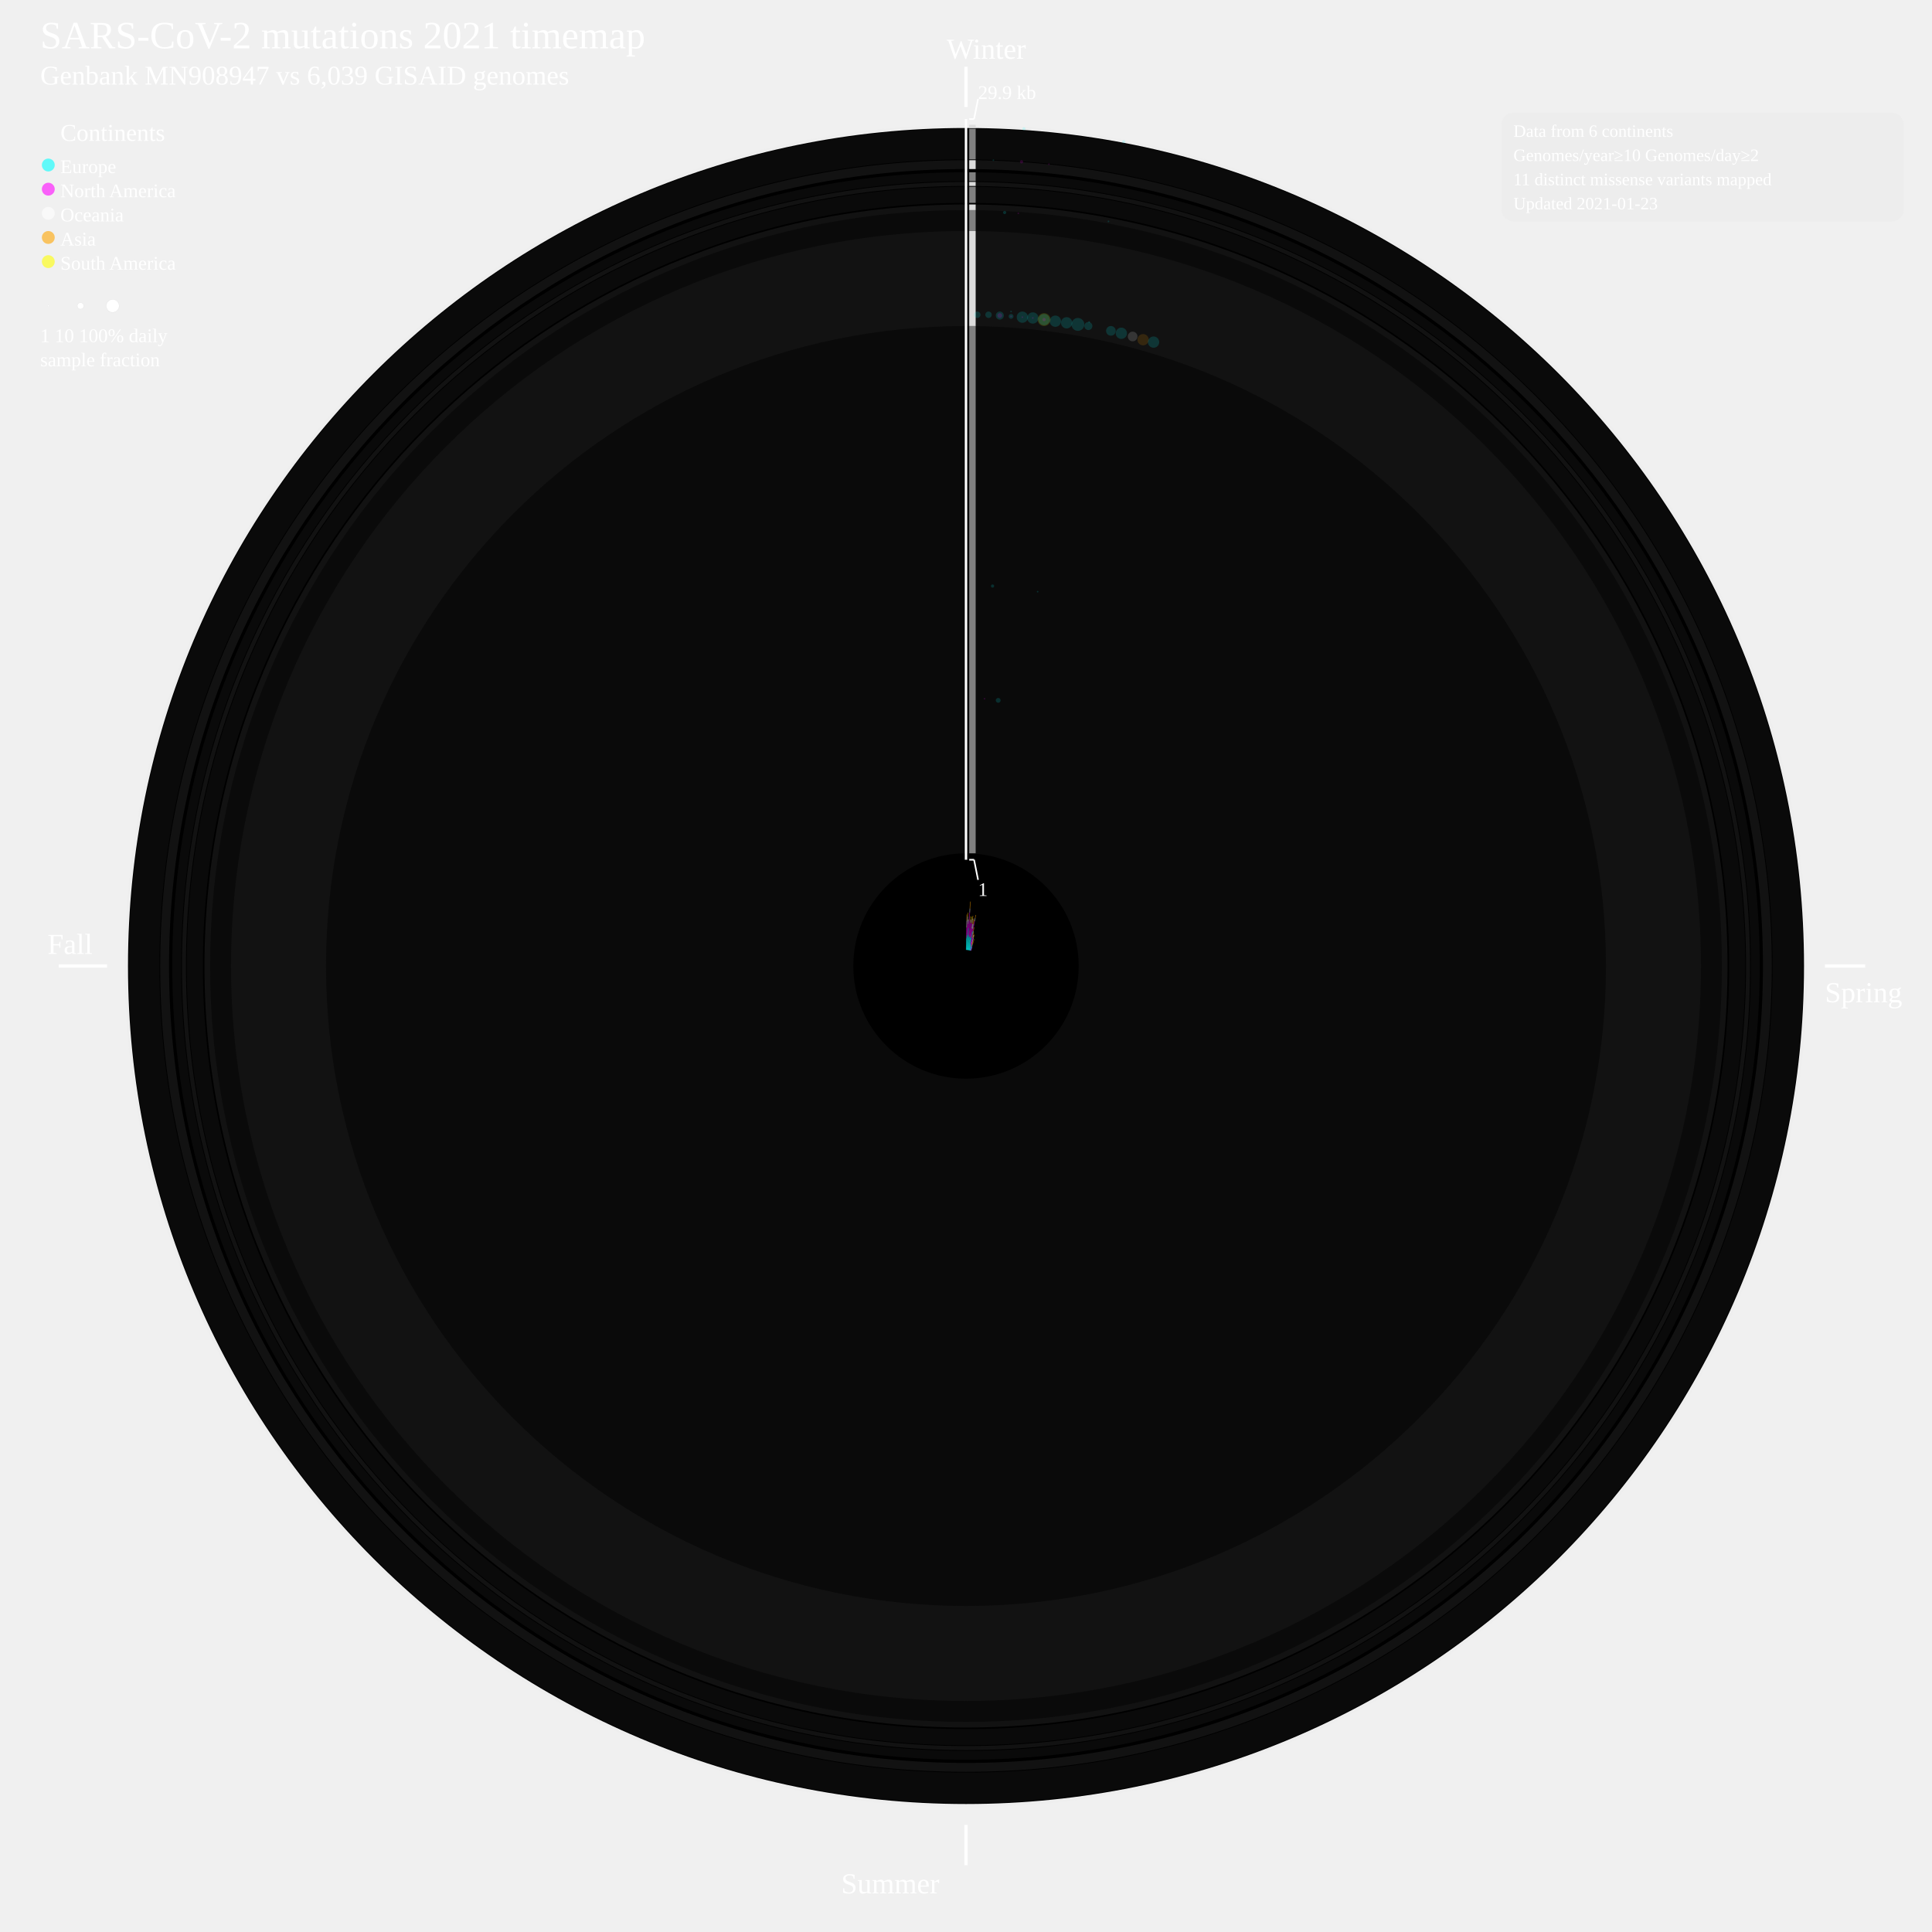
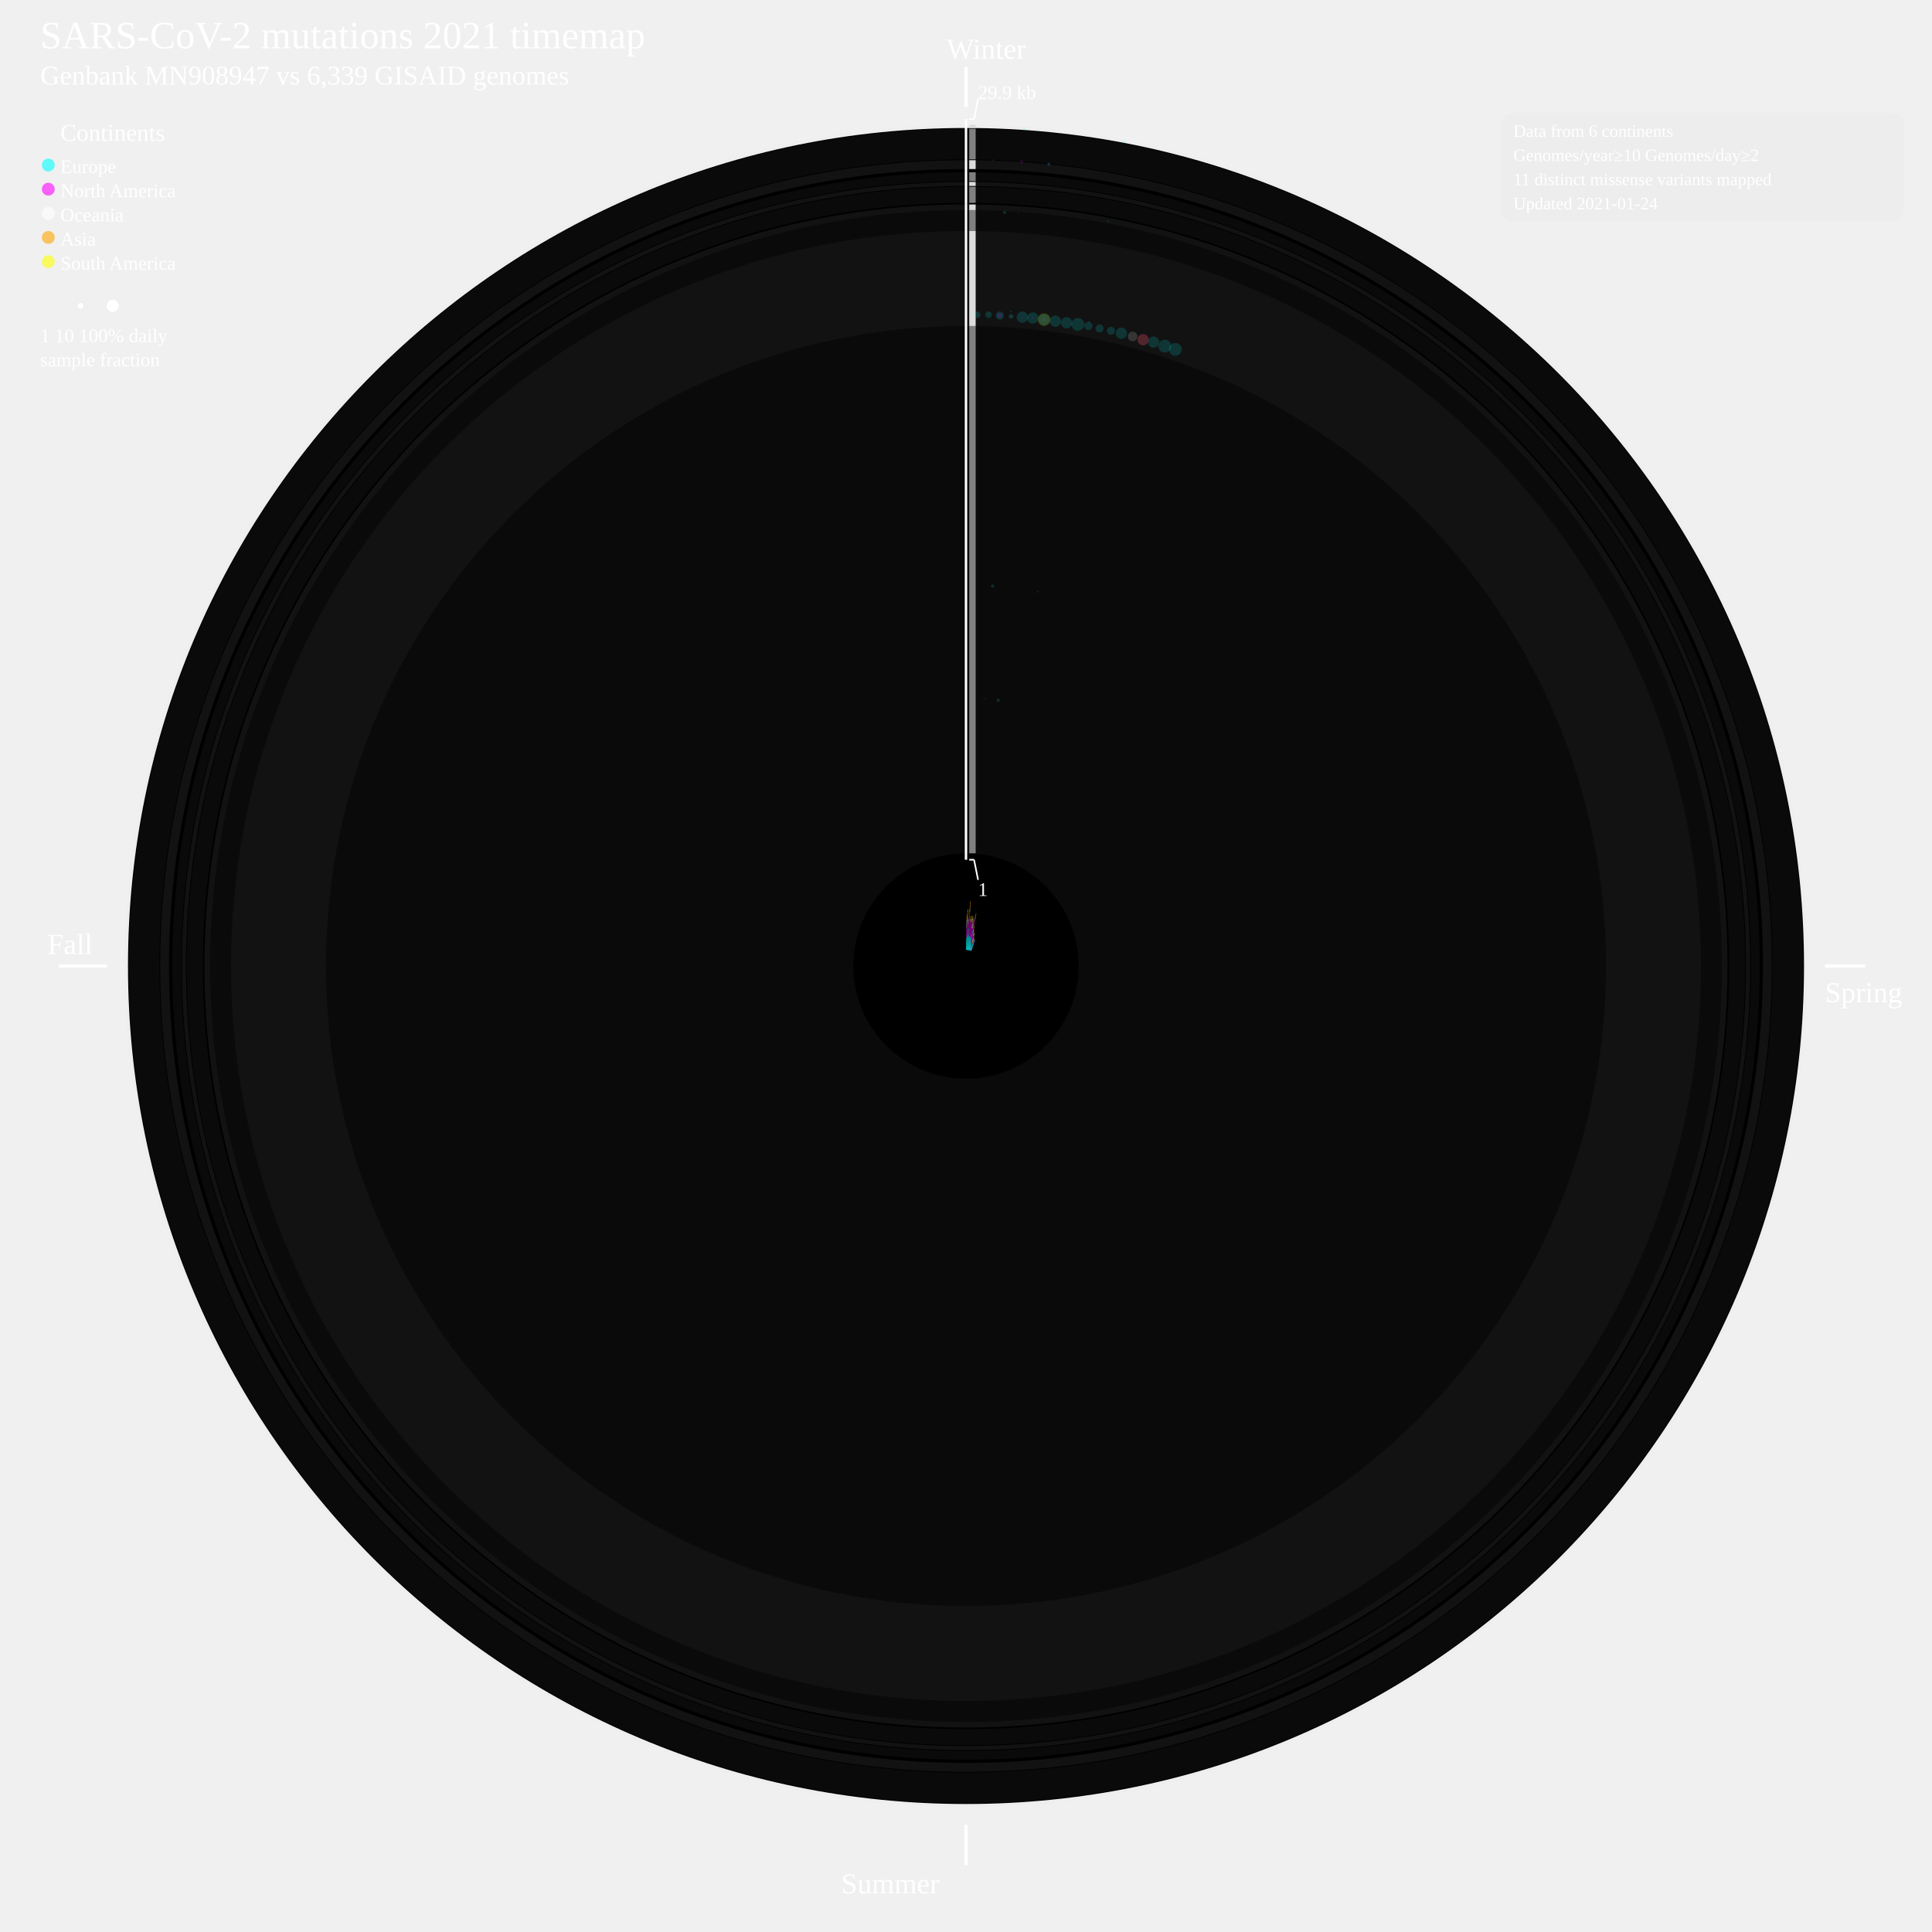
<svg xmlns="http://www.w3.org/2000/svg" width="2400" height="2400" style="background-color:black">
  <defs>
    <style type="text/css">
	.sb {
	stroke-width:0.8;
	stroke-opacity:50%;
	}
	.cv {
	stroke: none;
	fill-opacity:0.15;
	}
	</style>
  </defs>
  <circle cx="1200" cy="1200" r="1045" style="fill:gainsboro;stroke:black;stroke-width:0;fill-opacity:0.085;" />
  <circle cx="1200" cy="1200" r="1041" style="fill:black;stroke:black;stroke-width:0;fill-opacity:1;" />
  <circle cx="1200" cy="1200" r="1040" style="fill:grey;stroke:black;stroke-width:0;fill-opacity:0.085;" />
  <circle cx="1200" cy="1200" r="1002" style="fill:black;stroke:black;stroke-width:0;fill-opacity:1;" />
  <circle cx="1200" cy="1200" r="1001" style="fill:gainsboro;stroke:black;stroke-width:0;fill-opacity:0.085;" />
  <circle cx="1200" cy="1200" r="990" style="fill:black;stroke:black;stroke-width:0;fill-opacity:1;" />
  <circle cx="1200" cy="1200" r="986" style="fill:grey;stroke:black;stroke-width:0;fill-opacity:0.085;" />
  <circle cx="1200" cy="1200" r="975" style="fill:black;stroke:black;stroke-width:0;fill-opacity:1;" />
  <circle cx="1200" cy="1200" r="974" style="fill:gainsboro;stroke:black;stroke-width:0;fill-opacity:0.085;" />
  <circle cx="1200" cy="1200" r="969" style="fill:black;stroke:black;stroke-width:0;fill-opacity:1;" />
  <circle cx="1200" cy="1200" r="968" style="fill:grey;stroke:black;stroke-width:0;fill-opacity:0.085;" />
  <circle cx="1200" cy="1200" r="948" style="fill:black;stroke:black;stroke-width:0;fill-opacity:1;" />
  <circle cx="1200" cy="1200" r="946" style="fill:gainsboro;stroke:black;stroke-width:0;fill-opacity:0.085;" />
  <circle cx="1200" cy="1200" r="939" style="fill:black;stroke:black;stroke-width:0;fill-opacity:1;" />
  <circle cx="1200" cy="1200" r="939" style="fill:grey;stroke:black;stroke-width:0;fill-opacity:0.085;" />
  <circle cx="1200" cy="1200" r="913" style="fill:black;stroke:black;stroke-width:0;fill-opacity:1;" />
  <circle cx="1200" cy="1200" r="913" style="fill:gainsboro;stroke:black;stroke-width:0;fill-opacity:0.085;" />
  <circle cx="1200" cy="1200" r="795" style="fill:black;stroke:black;stroke-width:0;fill-opacity:1;" />
  <circle cx="1200" cy="1200" r="795" style="fill:grey;stroke:black;stroke-width:0;fill-opacity:0.085;" />
  <circle cx="1200" cy="1200" r="140" style="fill:black;stroke:black;stroke-width:0;fill-opacity:1;" />
  <text font-size="4.0em" x="50" y="60" fill="white">SARS-CoV-2 mutations 2021 timemap</text>
-   <text font-size="2.8em" x="50" y="105" fill="white">Genbank MN908947 vs 6,039 GISAID genomes</text>
+   <text font-size="2.8em" x="50" y="105" fill="white">Genbank MN908947 vs 6,339 GISAID genomes</text>
  <line x1="1200" y1="82.938" x2="1200" y2="132.938" style="stroke:white;stroke-width:4" />
  <text font-size="3.0em" x="1176" y="72.938" fill="white">Winter</text>
  <line x1="2267" y1="1200" x2="2317" y2="1200" style="stroke:white;stroke-width:4" />
  <text font-size="3.0em" x="2267" y="1245" fill="white">Spring</text>
  <line x1="1200" y1="2267" x2="1200" y2="2317" style="stroke:white;stroke-width:4" />
  <text font-size="3.0em" x="1045" y="2352" fill="white">Summer</text>
  <line x1="133" y1="1200" x2="73" y2="1200" style="stroke:white;stroke-width:4" />
  <text font-size="3.0em" x="59" y="1185" fill="white">Fall</text>
  <g>
    <line x1="1208" y1="1060" x2="1208" y2="405" style="stroke:grey;stroke-width:8" />
  </g>
  <g>
    <line x1="1208" y1="405" x2="1208" y2="287" style="stroke:gainsboro;stroke-width:8" />
  </g>
  <g>
    <line x1="1208" y1="287" x2="1208" y2="261" style="stroke:grey;stroke-width:8" />
  </g>
  <g>
    <line x1="1208" y1="261" x2="1208" y2="254" style="stroke:gainsboro;stroke-width:8" />
  </g>
  <g>
    <line x1="1208" y1="252" x2="1208" y2="232" style="stroke:grey;stroke-width:8" />
  </g>
  <g>
    <line x1="1208" y1="231" x2="1208" y2="226" style="stroke:gainsboro;stroke-width:8" />
  </g>
  <g>
    <line x1="1208" y1="225" x2="1208" y2="214" style="stroke:grey;stroke-width:8" />
  </g>
  <g>
    <line x1="1208" y1="210" x2="1208" y2="199" style="stroke:gainsboro;stroke-width:8" />
  </g>
  <g>
    <line x1="1208" y1="198" x2="1208" y2="160" style="stroke:grey;stroke-width:8" />
  </g>
  <g>
    <line x1="1208" y1="159" x2="1208" y2="155" style="stroke:gainsboro;stroke-width:8" />
  </g>
  <line x1="1200" y1="147.938" x2="1200" y2="1068" style="stroke:white;stroke-width:3" />
  <line x1="1204" y1="147.938" x2="1210" y2="147.938" style="stroke:white;stroke-width:2" />
  <line x1="1210" y1="147.938" x2="1215" y2="122.938" style="stroke:white;stroke-width:2" />
  <line x1="1204" y1="1068" x2="1210" y2="1068" style="stroke:white;stroke-width:2" />
  <line x1="1210" y1="1068" x2="1215" y2="1093" style="stroke:white;stroke-width:2" />
  <text font-size="2.0em" x="1215" y="122.938" fill="white">29.9 kb</text>
  <text font-size="2.0em" x="1215" y="1113" fill="white">1</text>
  <text font-size="2.5em" x="75" y="175" fill="white">Continents</text>
  <circle cx="60" cy="205" r="8" style="fill:cyan;stroke:black;stroke-width:0;fill-opacity:0.6;" />
  <text font-size="2.0em" x="75" y="215" fill="white">Europe</text>
  <circle cx="60" cy="235" r="8" style="fill:fuchsia;stroke:black;stroke-width:0;fill-opacity:0.6;" />
  <text font-size="2.0em" x="75" y="245" fill="white">North America</text>
  <circle cx="60" cy="265" r="8" style="fill:white;stroke:black;stroke-width:0;fill-opacity:0.6;" />
  <text font-size="2.0em" x="75" y="275" fill="white">Oceania</text>
  <circle cx="60" cy="295" r="8" style="fill:orange;stroke:black;stroke-width:0;fill-opacity:0.6;" />
  <text font-size="2.0em" x="75" y="305" fill="white">Asia</text>
  <circle cx="60" cy="325" r="8" style="fill:yellow;stroke:black;stroke-width:0;fill-opacity:0.6;" />
  <text font-size="2.0em" x="75" y="335" fill="white">South America</text>
  <circle cx="60" cy="380" r="1" style="fill:white;stroke:lightgrey;stroke-width:0.2;" />
  <circle cx="100" cy="380" r="4" style="fill:white;stroke:lightgrey;stroke-width:0.2;" />
  <circle cx="140" cy="380" r="8" style="fill:white;stroke:lightgrey;stroke-width:0.2;" />
  <text font-size="2.0em" x="50" y="425" fill="white">1      10        100% daily</text>
  <text font-size="2.0em" x="50" y="455" fill="white">sample fraction</text>
  <g>
    <line x1="1200.3" y1="1180.0" x2="1200.6" y2="1165.1" style="stroke:cyan;" class="sb" />
  </g>
  <g>
    <line x1="1200.6" y1="1165.1" x2="1200.8" y2="1152.2" style="stroke:fuchsia;" class="sb" />
  </g>
  <g>
    <line x1="1200.8" y1="1152.2" x2="1201.0" y2="1143.6" style="stroke:white;" class="sb" />
  </g>
  <g>
-     <line x1="1201.0" y1="1143.6" x2="1201.1" y2="1136.0" style="stroke:orange;" class="sb" />
+     <line x1="1201.0" y1="1143.6" x2="1201.1" y2="1135.9" style="stroke:orange;" class="sb" />
  </g>
  <g>
    <circle cx="1214" cy="391" r="4" style="fill:cyan;" class="cv" />
  </g>
  <g>
    <line x1="1200.7" y1="1180.0" x2="1201.3" y2="1161.1" style="stroke:cyan;" class="sb" />
  </g>
  <g>
-     <line x1="1201.3" y1="1161.1" x2="1201.9" y2="1144.7" style="stroke:fuchsia;" class="sb" />
-   </g>
-   <g>
-     <line x1="1201.9" y1="1144.7" x2="1202.1" y2="1138.5" style="stroke:white;" class="sb" />
-   </g>
-   <g>
-     <line x1="1202.1" y1="1138.5" x2="1202.3" y2="1133.7" style="stroke:orange;" class="sb" />
+     <line x1="1201.3" y1="1161.1" x2="1201.9" y2="1144.6" style="stroke:fuchsia;" class="sb" />
+   </g>
+   <g>
+     <line x1="1201.9" y1="1144.6" x2="1202.1" y2="1138.4" style="stroke:white;" class="sb" />
+   </g>
+   <g>
+     <line x1="1202.1" y1="1138.4" x2="1202.3" y2="1133.6" style="stroke:orange;" class="sb" />
+   </g>
+   <g>
+     <line x1="1202.3" y1="1133.6" x2="1202.4" y2="1129.8" style="stroke:yellow;" class="sb" />
  </g>
  <g>
    <circle cx="1228" cy="391" r="4" style="fill:cyan;" class="cv" />
  </g>
  <g>
    <circle cx="1234" cy="199" r="1" style="fill:cyan;" class="cv" />
  </g>
  <g>
    <line x1="1201.0" y1="1180.0" x2="1201.9" y2="1163.0" style="stroke:cyan;" class="sb" />
  </g>
  <g>
-     <line x1="1201.9" y1="1163.0" x2="1202.7" y2="1147.8" style="stroke:fuchsia;" class="sb" />
-   </g>
-   <g>
-     <line x1="1202.7" y1="1147.8" x2="1203.0" y2="1142.2" style="stroke:white;" class="sb" />
+     <line x1="1201.9" y1="1163.0" x2="1202.7" y2="1147.6" style="stroke:fuchsia;" class="sb" />
+   </g>
+   <g>
+     <line x1="1202.7" y1="1147.6" x2="1203.0" y2="1142.0" style="stroke:white;" class="sb" />
  </g>
  <g>
    <circle cx="1242" cy="392" r="5" style="fill:cyan;" class="cv" />
  </g>
  <g>
    <circle cx="1242" cy="392" r="3" style="fill:fuchsia;" class="cv" />
  </g>
  <g>
    <circle cx="1248" cy="264" r="2" style="fill:cyan;" class="cv" />
  </g>
  <g>
    <line x1="1201.4" y1="1180.0" x2="1203.2" y2="1153.0" style="stroke:cyan;" class="sb" />
  </g>
  <g>
-     <line x1="1203.2" y1="1153.0" x2="1204.6" y2="1133.5" style="stroke:fuchsia;" class="sb" />
-   </g>
-   <g>
-     <line x1="1204.6" y1="1133.5" x2="1204.9" y2="1128.6" style="stroke:white;" class="sb" />
-   </g>
-   <g>
-     <line x1="1204.9" y1="1128.6" x2="1205.5" y2="1120.0" style="stroke:orange;" class="sb" />
+     <line x1="1203.2" y1="1153.0" x2="1204.6" y2="1133.4" style="stroke:fuchsia;" class="sb" />
+   </g>
+   <g>
+     <line x1="1204.6" y1="1133.4" x2="1204.9" y2="1128.6" style="stroke:white;" class="sb" />
+   </g>
+   <g>
+     <line x1="1204.9" y1="1128.6" x2="1205.5" y2="1119.7" style="stroke:orange;" class="sb" />
  </g>
  <g>
    <circle cx="1210" cy="1052" r="0" style="fill:cyan;" class="cv" />
  </g>
  <g>
    <circle cx="1223" cy="868" r="1" style="fill:fuchsia;" class="cv" />
  </g>
  <g>
    <circle cx="1233" cy="728" r="2" style="fill:cyan;" class="cv" />
  </g>
  <g>
    <circle cx="1255" cy="406" r="0" style="fill:cyan;" class="cv" />
  </g>
  <g>
    <circle cx="1256" cy="393" r="3" style="fill:cyan;" class="cv" />
  </g>
  <g>
    <circle cx="1256" cy="393" r="1" style="fill:fuchsia;" class="cv" />
  </g>
  <g>
    <circle cx="1256" cy="387" r="1" style="fill:cyan;" class="cv" />
  </g>
  <g>
    <circle cx="1265" cy="265" r="1" style="fill:fuchsia;" class="cv" />
  </g>
  <g>
    <circle cx="1265" cy="261" r="0" style="fill:cyan;" class="cv" />
  </g>
  <g>
    <circle cx="1267" cy="225" r="0" style="fill:cyan;" class="cv" />
  </g>
  <g>
    <circle cx="1269" cy="201" r="2" style="fill:fuchsia;" class="cv" />
  </g>
  <g>
    <circle cx="1269" cy="201" r="0" style="fill:cyan;" class="cv" />
  </g>
  <g>
    <circle cx="1272" cy="160" r="2" style="fill:cyan;" class="cv" />
  </g>
  <g>
-     <line x1="1201.7" y1="1180.1" x2="1203.3" y2="1161.3" style="stroke:cyan;" class="sb" />
-   </g>
-   <g>
-     <line x1="1203.3" y1="1161.3" x2="1204.8" y2="1144.0" style="stroke:fuchsia;" class="sb" />
-   </g>
-   <g>
-     <line x1="1204.8" y1="1144.0" x2="1205.3" y2="1138.4" style="stroke:orange;" class="sb" />
+     <line x1="1201.7" y1="1180.1" x2="1203.4" y2="1160.9" style="stroke:cyan;" class="sb" />
+   </g>
+   <g>
+     <line x1="1203.4" y1="1160.9" x2="1204.9" y2="1143.6" style="stroke:fuchsia;" class="sb" />
+   </g>
+   <g>
+     <line x1="1204.9" y1="1143.6" x2="1205.3" y2="1138.0" style="stroke:orange;" class="sb" />
  </g>
  <g>
    <circle cx="1270" cy="394" r="7" style="fill:cyan;" class="cv" />
  </g>
  <g>
    <circle cx="1270" cy="394" r="1" style="fill:fuchsia;" class="cv" />
  </g>
  <g>
-     <line x1="1202.1" y1="1180.1" x2="1203.7" y2="1164.1" style="stroke:cyan;" class="sb" />
-   </g>
-   <g>
-     <line x1="1203.7" y1="1164.1" x2="1205.6" y2="1146.1" style="stroke:fuchsia;" class="sb" />
-   </g>
-   <g>
-     <line x1="1205.6" y1="1146.1" x2="1206.0" y2="1142.3" style="stroke:white;" class="sb" />
+     <line x1="1202.1" y1="1180.1" x2="1203.8" y2="1163.3" style="stroke:cyan;" class="sb" />
+   </g>
+   <g>
+     <line x1="1203.8" y1="1163.3" x2="1205.7" y2="1145.2" style="stroke:fuchsia;" class="sb" />
+   </g>
+   <g>
+     <line x1="1205.7" y1="1145.2" x2="1206.1" y2="1141.4" style="stroke:white;" class="sb" />
  </g>
  <g>
    <circle cx="1283" cy="395" r="7" style="fill:cyan;" class="cv" />
  </g>
  <g>
    <circle cx="1283" cy="395" r="1" style="fill:fuchsia;" class="cv" />
  </g>
  <g>
+     <circle cx="1303" cy="204" r="2" style="fill:cyan;" class="cv" />
+   </g>
+   <g>
    <circle cx="1303" cy="204" r="1" style="fill:fuchsia;" class="cv" />
  </g>
  <g>
-     <line x1="1202.4" y1="1180.1" x2="1204.4" y2="1163.6" style="stroke:cyan;" class="sb" />
-   </g>
-   <g>
-     <line x1="1204.4" y1="1163.6" x2="1206.4" y2="1147.2" style="stroke:fuchsia;" class="sb" />
-   </g>
-   <g>
-     <line x1="1206.4" y1="1147.2" x2="1207.0" y2="1142.4" style="stroke:orange;" class="sb" />
-   </g>
-   <g>
-     <line x1="1207.0" y1="1142.4" x2="1207.4" y2="1138.6" style="stroke:yellow;" class="sb" />
-   </g>
-   <g>
-     <circle cx="1240" cy="870" r="3" style="fill:cyan;" class="cv" />
+     <line x1="1202.4" y1="1180.1" x2="1204.5" y2="1163.1" style="stroke:cyan;" class="sb" />
+   </g>
+   <g>
+     <line x1="1204.5" y1="1163.1" x2="1206.5" y2="1146.6" style="stroke:fuchsia;" class="sb" />
+   </g>
+   <g>
+     <line x1="1206.5" y1="1146.6" x2="1207.0" y2="1141.8" style="stroke:orange;" class="sb" />
+   </g>
+   <g>
+     <line x1="1207.0" y1="1141.8" x2="1207.5" y2="1138.0" style="stroke:yellow;" class="sb" />
+   </g>
+   <g>
+     <circle cx="1240" cy="870" r="2" style="fill:cyan;" class="cv" />
  </g>
  <g>
    <circle cx="1297" cy="397" r="8" style="fill:yellow;" class="cv" />
  </g>
  <g>
    <circle cx="1297" cy="397" r="7" style="fill:cyan;" class="cv" />
  </g>
  <g>
    <circle cx="1297" cy="397" r="2" style="fill:fuchsia;" class="cv" />
  </g>
  <g>
-     <line x1="1202.7" y1="1180.2" x2="1205.2" y2="1162.7" style="stroke:cyan;" class="sb" />
-   </g>
-   <g>
-     <line x1="1205.2" y1="1162.7" x2="1207.5" y2="1146.1" style="stroke:fuchsia;" class="sb" />
-   </g>
-   <g>
-     <line x1="1207.5" y1="1146.1" x2="1208.1" y2="1141.4" style="stroke:white;" class="sb" />
-   </g>
-   <g>
-     <line x1="1208.1" y1="1141.4" x2="1208.7" y2="1137.6" style="stroke:orange;" class="sb" />
+     <line x1="1202.7" y1="1180.2" x2="1205.2" y2="1162.5" style="stroke:cyan;" class="sb" />
+   </g>
+   <g>
+     <line x1="1205.2" y1="1162.5" x2="1207.5" y2="1145.9" style="stroke:fuchsia;" class="sb" />
+   </g>
+   <g>
+     <line x1="1207.5" y1="1145.9" x2="1208.2" y2="1141.1" style="stroke:white;" class="sb" />
+   </g>
+   <g>
+     <line x1="1208.2" y1="1141.1" x2="1208.7" y2="1137.3" style="stroke:orange;" class="sb" />
  </g>
  <g>
    <circle cx="1311" cy="399" r="7" style="fill:cyan;" class="cv" />
  </g>
  <g>
-     <line x1="1203.1" y1="1180.2" x2="1205.4" y2="1165.5" style="stroke:cyan;" class="sb" />
-   </g>
-   <g>
-     <line x1="1205.4" y1="1165.5" x2="1207.3" y2="1153.3" style="stroke:fuchsia;" class="sb" />
-   </g>
-   <g>
-     <line x1="1207.3" y1="1153.3" x2="1208.2" y2="1147.7" style="stroke:white;" class="sb" />
-   </g>
-   <g>
-     <line x1="1208.2" y1="1147.7" x2="1209.2" y2="1141.1" style="stroke:orange;" class="sb" />
+     <line x1="1203.1" y1="1180.2" x2="1205.4" y2="1165.2" style="stroke:cyan;" class="sb" />
+   </g>
+   <g>
+     <line x1="1205.4" y1="1165.2" x2="1207.3" y2="1153.0" style="stroke:fuchsia;" class="sb" />
+   </g>
+   <g>
+     <line x1="1207.3" y1="1153.0" x2="1208.2" y2="1147.5" style="stroke:white;" class="sb" />
+   </g>
+   <g>
+     <line x1="1208.2" y1="1147.5" x2="1209.3" y2="1140.8" style="stroke:orange;" class="sb" />
  </g>
  <g>
    <circle cx="1325" cy="401" r="7" style="fill:cyan;" class="cv" />
  </g>
  <g>
-     <line x1="1203.4" y1="1180.3" x2="1206.1" y2="1164.6" style="stroke:cyan;" class="sb" />
-   </g>
-   <g>
-     <line x1="1206.1" y1="1164.6" x2="1208.0" y2="1153.8" style="stroke:fuchsia;" class="sb" />
-   </g>
-   <g>
-     <line x1="1208.0" y1="1153.8" x2="1209.0" y2="1148.2" style="stroke:white;" class="sb" />
-   </g>
-   <g>
-     <line x1="1209.0" y1="1148.2" x2="1210.0" y2="1142.7" style="stroke:orange;" class="sb" />
+     <line x1="1203.4" y1="1180.3" x2="1206.2" y2="1164.5" style="stroke:cyan;" class="sb" />
+   </g>
+   <g>
+     <line x1="1206.2" y1="1164.5" x2="1208.1" y2="1153.3" style="stroke:fuchsia;" class="sb" />
+   </g>
+   <g>
+     <line x1="1208.1" y1="1153.3" x2="1209.1" y2="1147.8" style="stroke:white;" class="sb" />
+   </g>
+   <g>
+     <line x1="1209.1" y1="1147.8" x2="1210.0" y2="1142.3" style="stroke:orange;" class="sb" />
  </g>
  <g>
    <circle cx="1339" cy="403" r="8" style="fill:cyan;" class="cv" />
  </g>
  <g>
    <line x1="1203.8" y1="1180.4" x2="1208.2" y2="1157.0" style="stroke:cyan;" class="sb" />
  </g>
  <g>
-     <line x1="1208.2" y1="1157.0" x2="1210.7" y2="1144.1" style="stroke:fuchsia;" class="sb" />
-   </g>
-   <g>
-     <line x1="1210.7" y1="1144.1" x2="1211.4" y2="1140.4" style="stroke:white;" class="sb" />
-   </g>
-   <g>
-     <line x1="1211.4" y1="1140.4" x2="1212.2" y2="1136.6" style="stroke:orange;" class="sb" />
+     <line x1="1208.2" y1="1157.0" x2="1211.1" y2="1142.1" style="stroke:fuchsia;" class="sb" />
+   </g>
+   <g>
+     <line x1="1211.1" y1="1142.1" x2="1211.8" y2="1138.3" style="stroke:white;" class="sb" />
+   </g>
+   <g>
+     <line x1="1211.8" y1="1138.3" x2="1212.5" y2="1134.6" style="stroke:orange;" class="sb" />
  </g>
  <g>
    <circle cx="1289" cy="735" r="1" style="fill:cyan;" class="cv" />
  </g>
  <g>
    <circle cx="1350" cy="418" r="0" style="fill:cyan;" class="cv" />
  </g>
  <g>
    <circle cx="1352" cy="405" r="5" style="fill:cyan;" class="cv" />
  </g>
  <g>
    <circle cx="1353" cy="400" r="1" style="fill:cyan;" class="cv" />
  </g>
  <g>
    <circle cx="1377" cy="275" r="1" style="fill:cyan;" class="cv" />
  </g>
  <g>
    <circle cx="1396" cy="176" r="2" style="fill:cyan;" class="cv" />
  </g>
  <g>
-     <line x1="1204.1" y1="1180.4" x2="1205.8" y2="1172.3" style="stroke:cyan;" class="sb" />
-   </g>
-   <g>
-     <line x1="1205.8" y1="1172.3" x2="1208.3" y2="1160.4" style="stroke:fuchsia;" class="sb" />
-   </g>
-   <g>
-     <line x1="1208.3" y1="1160.4" x2="1209.1" y2="1156.6" style="stroke:white;" class="sb" />
-   </g>
-   <g>
-     <line x1="1209.1" y1="1156.6" x2="1210.1" y2="1151.9" style="stroke:orange;" class="sb" />
-   </g>
-   <g>
-     <line x1="1204.4" y1="1180.5" x2="1206.1" y2="1173.1" style="stroke:cyan;" class="sb" />
-   </g>
-   <g>
-     <line x1="1206.1" y1="1173.1" x2="1208.2" y2="1164.1" style="stroke:fuchsia;" class="sb" />
-   </g>
-   <g>
-     <line x1="1208.2" y1="1164.1" x2="1209.5" y2="1158.0" style="stroke:orange;" class="sb" />
-   </g>
-   <g>
-     <circle cx="1380" cy="411" r="6" style="fill:cyan;" class="cv" />
-   </g>
-   <g>
-     <line x1="1204.8" y1="1180.6" x2="1205.9" y2="1175.9" style="stroke:cyan;" class="sb" />
-   </g>
-   <g>
-     <line x1="1205.9" y1="1175.9" x2="1208.6" y2="1165.2" style="stroke:fuchsia;" class="sb" />
-   </g>
-   <g>
-     <line x1="1208.6" y1="1165.2" x2="1209.5" y2="1161.5" style="stroke:white;" class="sb" />
+     <line x1="1204.1" y1="1180.4" x2="1206.1" y2="1170.8" style="stroke:cyan;" class="sb" />
+   </g>
+   <g>
+     <line x1="1206.1" y1="1170.8" x2="1208.7" y2="1158.5" style="stroke:fuchsia;" class="sb" />
+   </g>
+   <g>
+     <line x1="1208.7" y1="1158.5" x2="1209.5" y2="1154.8" style="stroke:white;" class="sb" />
+   </g>
+   <g>
+     <line x1="1209.5" y1="1154.8" x2="1210.5" y2="1150.1" style="stroke:orange;" class="sb" />
+   </g>
+   <g>
+     <circle cx="1366" cy="408" r="5" style="fill:cyan;" class="cv" />
+   </g>
+   <g>
+     <line x1="1204.4" y1="1180.5" x2="1206.7" y2="1170.5" style="stroke:cyan;" class="sb" />
+   </g>
+   <g>
+     <line x1="1206.7" y1="1170.5" x2="1208.7" y2="1161.6" style="stroke:fuchsia;" class="sb" />
+   </g>
+   <g>
+     <line x1="1208.7" y1="1161.6" x2="1210.1" y2="1155.5" style="stroke:orange;" class="sb" />
+   </g>
+   <g>
+     <circle cx="1380" cy="411" r="5" style="fill:cyan;" class="cv" />
+   </g>
+   <g>
+     <line x1="1204.8" y1="1180.6" x2="1206.5" y2="1173.6" style="stroke:cyan;" class="sb" />
+   </g>
+   <g>
+     <line x1="1206.5" y1="1173.6" x2="1209.2" y2="1162.7" style="stroke:fuchsia;" class="sb" />
+   </g>
+   <g>
+     <line x1="1209.2" y1="1162.7" x2="1210.1" y2="1159.0" style="stroke:white;" class="sb" />
  </g>
  <g>
    <circle cx="1393" cy="414" r="7" style="fill:cyan;" class="cv" />
  </g>
  <g>
-     <line x1="1205.1" y1="1180.7" x2="1207.4" y2="1172.0" style="stroke:fuchsia;" class="sb" />
-   </g>
-   <g>
-     <line x1="1207.4" y1="1172.0" x2="1209.1" y2="1165.5" style="stroke:white;" class="sb" />
-   </g>
-   <g>
-     <line x1="1209.1" y1="1165.5" x2="1210.3" y2="1160.9" style="stroke:orange;" class="sb" />
+     <line x1="1205.1" y1="1180.7" x2="1207.7" y2="1170.8" style="stroke:fuchsia;" class="sb" />
+   </g>
+   <g>
+     <line x1="1207.7" y1="1170.8" x2="1209.4" y2="1164.2" style="stroke:white;" class="sb" />
+   </g>
+   <g>
+     <line x1="1209.4" y1="1164.2" x2="1210.7" y2="1159.6" style="stroke:orange;" class="sb" />
  </g>
  <g>
    <circle cx="1407" cy="418" r="6" style="fill:white;" class="cv" />
  </g>
  <g>
    <line x1="1205.4" y1="1180.8" x2="1206.7" y2="1176.1" style="stroke:cyan;" class="sb" />
  </g>
  <g>
-     <line x1="1206.7" y1="1176.1" x2="1208.3" y2="1170.7" style="stroke:orange;" class="sb" />
+     <line x1="1206.7" y1="1176.1" x2="1208.1" y2="1171.5" style="stroke:fuchsia;" class="sb" />
+   </g>
+   <g>
+     <line x1="1208.1" y1="1171.5" x2="1209.6" y2="1166.1" style="stroke:orange;" class="sb" />
+   </g>
+   <g>
+     <circle cx="1420" cy="422" r="7" style="fill:fuchsia;" class="cv" />
  </g>
  <g>
    <circle cx="1420" cy="422" r="7" style="fill:orange;" class="cv" />
  </g>
  <g>
-     <line x1="1205.8" y1="1180.9" x2="1208.1" y2="1173.2" style="stroke:cyan;" class="sb" />
-   </g>
-   <g>
-     <line x1="1208.1" y1="1173.2" x2="1210.0" y2="1166.7" style="stroke:orange;" class="sb" />
+     <line x1="1205.8" y1="1180.9" x2="1208.6" y2="1171.4" style="stroke:cyan;" class="sb" />
+   </g>
+   <g>
+     <line x1="1208.6" y1="1171.4" x2="1210.6" y2="1165.0" style="stroke:orange;" class="sb" />
  </g>
  <g>
    <circle cx="1433" cy="425" r="7" style="fill:cyan;" class="cv" />
  </g>
  <g>
-     <line x1="1206.1" y1="1181.0" x2="1207.6" y2="1176.4" style="stroke:fuchsia;" class="sb" />
+     <line x1="1206.1" y1="1181.0" x2="1208.8" y2="1172.5" style="stroke:cyan;" class="sb" />
+   </g>
+   <g>
+     <line x1="1208.8" y1="1172.5" x2="1210.3" y2="1167.9" style="stroke:fuchsia;" class="sb" />
+   </g>
+   <g>
+     <circle cx="1447" cy="430" r="8" style="fill:cyan;" class="cv" />
+   </g>
+   <g>
+     <line x1="1206.4" y1="1181.1" x2="1211.1" y2="1167.2" style="stroke:cyan;" class="sb" />
+   </g>
+   <g>
+     <circle cx="1460" cy="434" r="8" style="fill:cyan;" class="cv" />
  </g>
  <rect x="1865" y="140" width="500" height="135" rx="15" style="fill:gainsboro;stroke-width:0;fill-opacity:0.15;" />
  <text font-size="1.8em" x="1880" y="170" fill="white">Data from 6 continents</text>
  <text font-size="1.8em" x="1880" y="200" fill="white">Genomes/year≥10  Genomes/day≥2</text>
  <text font-size="1.8em" x="1880" y="230" fill="white">11 distinct missense variants mapped</text>
-   <text font-size="1.8em" x="1880" y="260" fill="white">Updated 2021-01-23</text>
+   <text font-size="1.8em" x="1880" y="260" fill="white">Updated 2021-01-24</text>
</svg>
